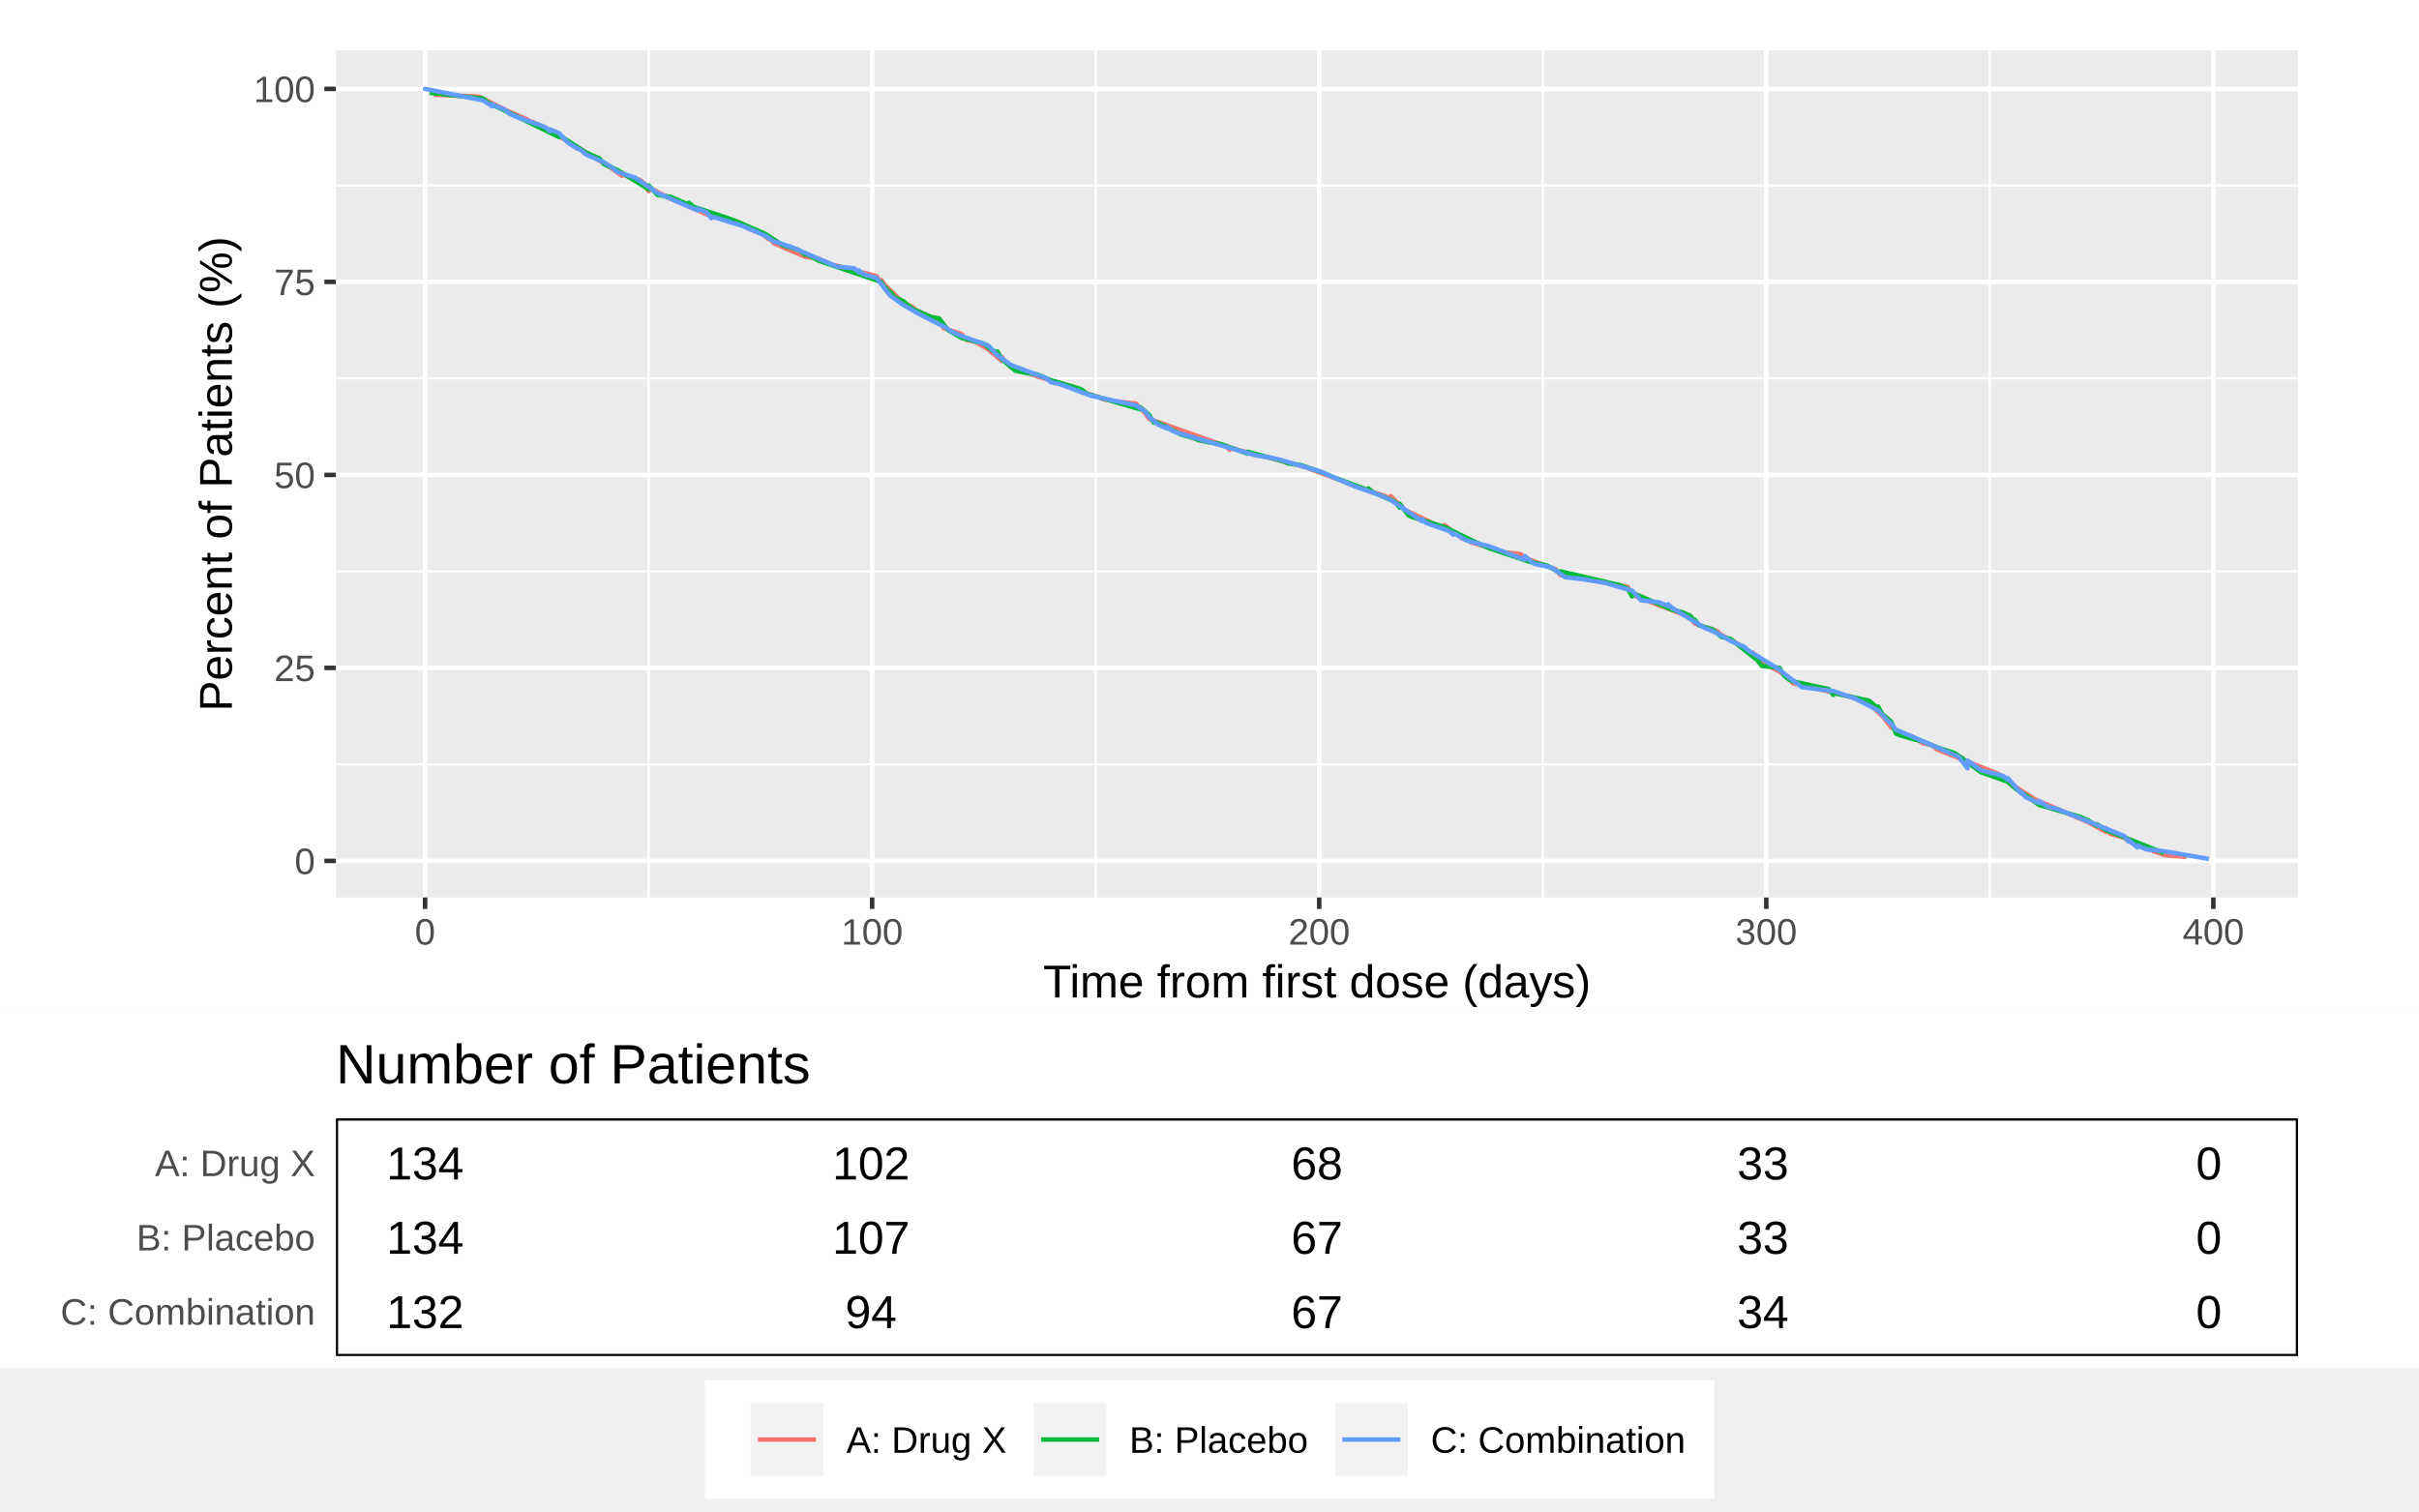
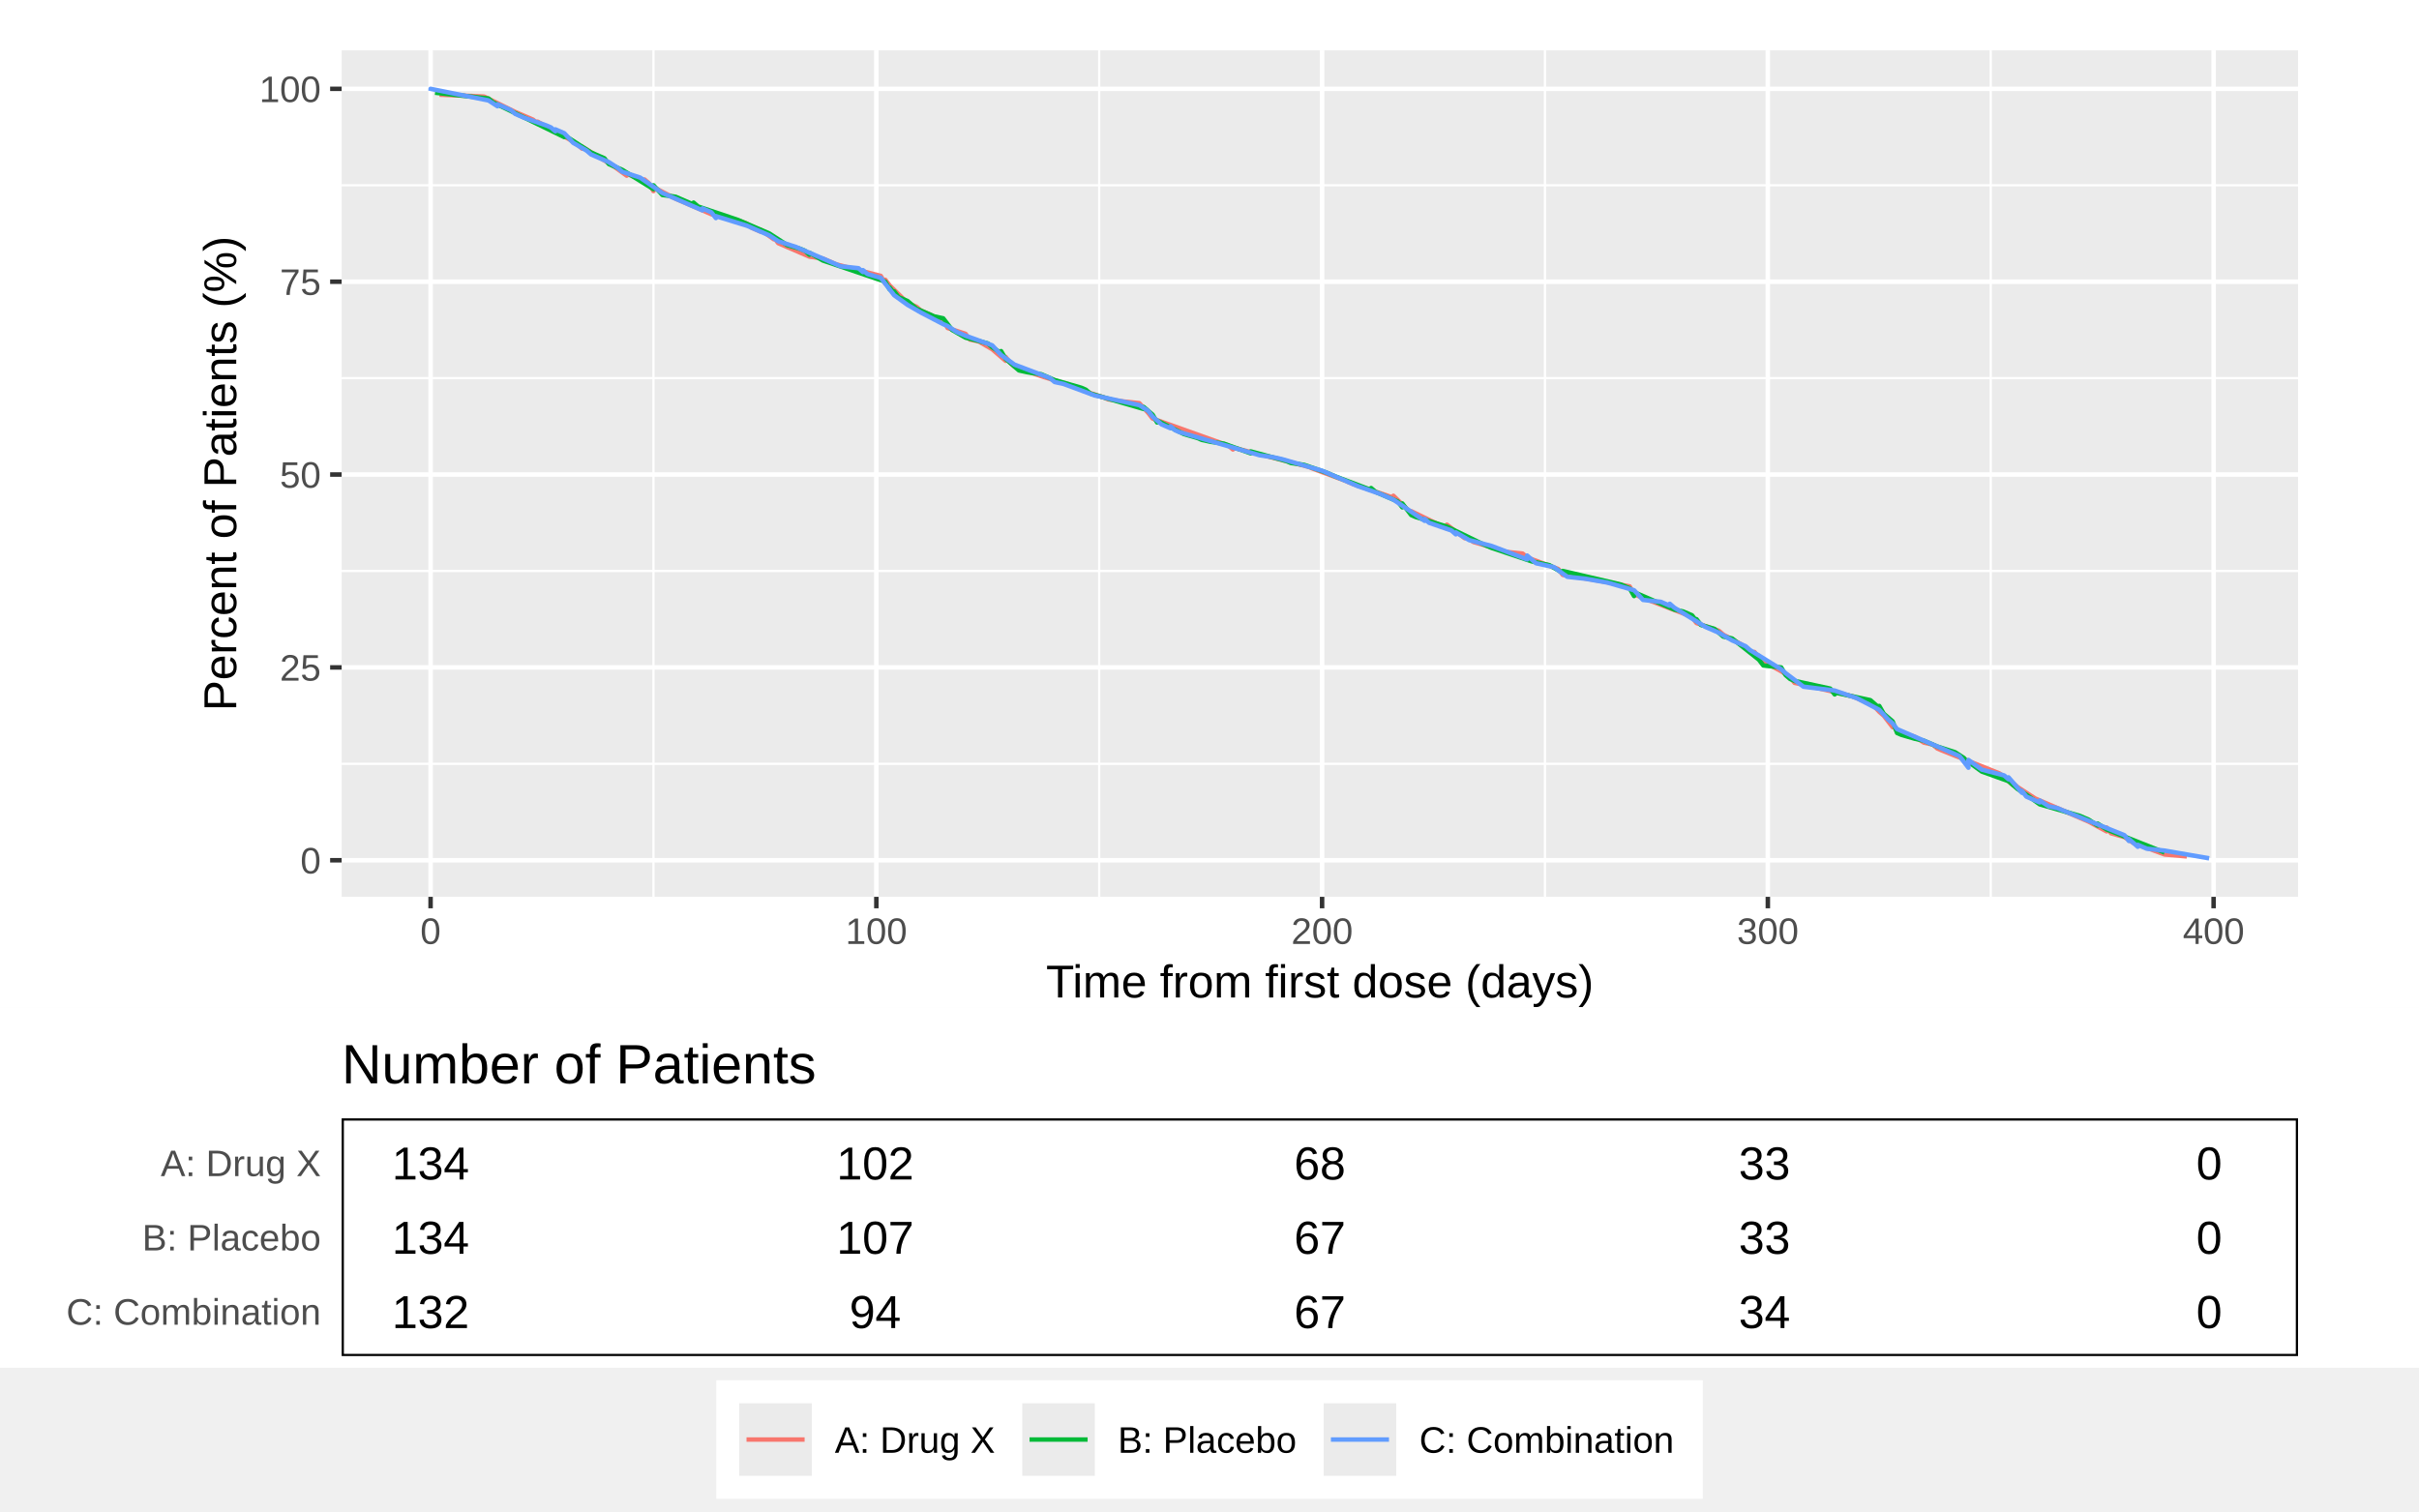
<svg xmlns="http://www.w3.org/2000/svg" class="svglite" width="576.00pt" height="360.00pt" viewBox="0 0 576.00 360.00">
  <defs>
    <style type="text/css">
    .svglite line, .svglite polyline, .svglite polygon, .svglite path, .svglite rect, .svglite circle {
      fill: none;
      stroke: #000000;
      stroke-linecap: round;
      stroke-linejoin: round;
      stroke-miterlimit: 10.00;
    }
    .svglite text {
      white-space: pre;
    }
  </style>
  </defs>
  <rect width="100%" height="100%" style="stroke: none; fill: none;" />
  <defs>
    <clipPath id="cpMC4wMHw1NzYuMDB8MC4wMHwzNjAuMDA=">
      <rect x="0.00" y="0.00" width="576.00" height="360.00" />
    </clipPath>
  </defs>
  <g clip-path="url(#cpMC4wMHw1NzYuMDB8MC4wMHwzNjAuMDA=)">
</g>
  <defs>
    <clipPath id="cpMC4wMHw1NzYuMDB8MC4wMHwyNDAuMDA=">
      <rect x="0.00" y="0.00" width="576.00" height="240.00" />
    </clipPath>
  </defs>
  <g clip-path="url(#cpMC4wMHw1NzYuMDB8MC4wMHwyNDAuMDA=)">
    <rect x="0.00" y="-0" width="576.00" height="240.00" style="stroke-width: 1.07; stroke: #FFFFFF; fill: #FFFFFF;" />
  </g>
  <g clip-path="url(#cpMC4wMHw1NzYuMDB8MC4wMHwzNjAuMDA=)">
</g>
  <defs>
-     <clipPath id="cpNzkuOTh8NTQ3LjIwfDEyLjAwfDIxMy43NQ==">
-       <rect x="79.98" y="12.00" width="467.22" height="201.75" />
+     <clipPath id="cpODEuMzV8NTQ3LjIwfDEyLjAwfDIxMy41OQ==">
+       <rect x="81.35" y="12.00" width="465.85" height="201.59" />
    </clipPath>
  </defs>
-   <g clip-path="url(#cpNzkuOTh8NTQ3LjIwfDEyLjAwfDIxMy43NQ==)">
-     <rect x="79.98" y="12.00" width="467.22" height="201.75" style="stroke-width: 1.07; stroke: none; fill: #EBEBEB;" />
-     <polyline points="79.98,182.06 547.20,182.06 " style="stroke-width: 0.53; stroke: #FFFFFF; stroke-linecap: butt;" />
-     <polyline points="79.98,136.09 547.20,136.09 " style="stroke-width: 0.53; stroke: #FFFFFF; stroke-linecap: butt;" />
-     <polyline points="79.98,90.12 547.20,90.12 " style="stroke-width: 0.53; stroke: #FFFFFF; stroke-linecap: butt;" />
-     <polyline points="79.98,44.15 547.20,44.15 " style="stroke-width: 0.53; stroke: #FFFFFF; stroke-linecap: butt;" />
-     <polyline points="154.45,213.75 154.45,12.00 " style="stroke-width: 0.53; stroke: #FFFFFF; stroke-linecap: butt;" />
-     <polyline points="260.90,213.75 260.90,12.00 " style="stroke-width: 0.53; stroke: #FFFFFF; stroke-linecap: butt;" />
-     <polyline points="367.35,213.75 367.35,12.00 " style="stroke-width: 0.53; stroke: #FFFFFF; stroke-linecap: butt;" />
-     <polyline points="473.80,213.75 473.80,12.00 " style="stroke-width: 0.53; stroke: #FFFFFF; stroke-linecap: butt;" />
-     <polyline points="79.98,205.04 547.20,205.04 " style="stroke-width: 1.07; stroke: #FFFFFF; stroke-linecap: butt;" />
-     <polyline points="79.98,159.07 547.20,159.07 " style="stroke-width: 1.07; stroke: #FFFFFF; stroke-linecap: butt;" />
-     <polyline points="79.98,113.11 547.20,113.11 " style="stroke-width: 1.07; stroke: #FFFFFF; stroke-linecap: butt;" />
-     <polyline points="79.98,67.14 547.20,67.14 " style="stroke-width: 1.07; stroke: #FFFFFF; stroke-linecap: butt;" />
-     <polyline points="79.98,21.17 547.20,21.17 " style="stroke-width: 1.07; stroke: #FFFFFF; stroke-linecap: butt;" />
-     <polyline points="101.22,213.75 101.22,12.00 " style="stroke-width: 1.07; stroke: #FFFFFF; stroke-linecap: butt;" />
-     <polyline points="207.67,213.75 207.67,12.00 " style="stroke-width: 1.07; stroke: #FFFFFF; stroke-linecap: butt;" />
-     <polyline points="314.12,213.75 314.12,12.00 " style="stroke-width: 1.07; stroke: #FFFFFF; stroke-linecap: butt;" />
-     <polyline points="420.58,213.75 420.58,12.00 " style="stroke-width: 1.07; stroke: #FFFFFF; stroke-linecap: butt;" />
-     <polyline points="527.03,213.75 527.03,12.00 " style="stroke-width: 1.07; stroke: #FFFFFF; stroke-linecap: butt;" />
-     <polyline points="103.35,22.55 114.00,23.01 121.45,26.69 125.71,28.53 126.77,29.44 126.77,28.99 134.22,33.12 136.35,34.50 137.41,35.42 137.41,34.96 144.87,39.56 148.06,41.86 148.06,41.40 152.32,43.24 152.32,42.78 153.38,43.69 154.45,45.53 154.45,44.61 159.77,47.37 168.29,51.05 175.74,52.89 176.80,53.35 177.87,54.27 180.00,55.19 180.00,54.73 183.19,57.03 183.19,56.57 184.25,57.94 191.71,61.16 194.90,61.62 197.03,62.54 198.09,63.00 208.74,65.76 209.80,67.60 209.80,66.68 210.87,68.06 215.12,72.19 217.25,73.11 218.32,74.03 220.45,74.95 223.64,76.79 223.64,76.33 224.71,78.17 228.96,79.55 230.03,80.93 232.16,81.39 235.35,83.23 238.54,85.98 238.54,85.07 239.61,86.44 240.67,87.36 241.74,87.82 247.06,89.66 254.51,91.96 257.71,93.34 261.96,94.72 263.03,95.18 266.22,95.64 270.48,96.10 272.61,98.40 273.67,99.78 291.77,106.21 292.83,107.13 292.83,106.67 310.93,111.27 312.00,111.73 319.45,114.48 320.51,114.94 321.58,115.40 331.16,118.62 331.16,118.16 335.41,122.30 335.41,121.84 343.93,125.98 343.93,125.06 348.19,128.28 348.19,127.82 350.32,129.19 356.71,131.03 357.77,131.49 362.03,131.95 363.09,132.87 370.54,135.63 371.61,137.01 380.12,138.39 387.58,139.77 388.64,141.61 390.77,142.53 400.35,146.20 402.48,147.12 403.54,148.50 408.87,150.34 409.93,151.26 414.19,153.56 415.25,154.48 417.38,155.86 417.38,155.40 418.45,156.78 418.45,156.32 419.51,158.15 419.51,157.69 423.77,159.99 425.90,161.37 426.96,162.75 429.09,163.21 440.80,165.97 445.06,167.81 445.06,167.35 447.19,169.65 448.25,170.57 450.38,173.32 450.38,172.86 451.45,174.24 455.70,175.62 457.83,177.00 459.96,177.46 461.03,178.38 462.09,178.84 475.93,184.36 479.12,187.11 479.12,186.65 480.19,187.57 484.45,190.33 491.90,193.55 492.96,194.01 495.09,194.93 497.22,195.85 501.48,198.15 501.48,197.23 502.54,198.61 505.74,199.52 507.87,200.90 515.32,203.66 520.64,204.12 " style="stroke-width: 1.07; stroke: #F8766D; stroke-linecap: butt;" />
-     <polyline points="102.29,22.09 115.06,23.47 116.12,24.39 133.16,32.66 133.16,32.20 135.29,33.58 139.54,36.34 141.67,37.26 142.74,37.72 143.80,39.10 147.00,40.48 154.45,45.07 154.45,44.15 156.58,46.45 159.77,46.91 161.90,47.83 164.03,48.75 164.03,48.29 165.09,49.21 174.67,52.43 182.12,55.65 186.38,58.40 189.58,59.32 190.64,59.78 191.71,60.70 191.71,60.24 194.90,62.08 209.80,67.14 210.87,68.98 210.87,68.52 211.93,69.90 211.93,69.44 213.00,70.82 214.06,71.28 215.12,71.73 217.25,73.57 221.51,75.41 223.64,75.87 225.77,78.63 228.96,80.47 234.29,81.85 235.35,82.77 237.48,84.15 237.48,83.69 238.54,85.53 241.74,88.28 243.87,88.74 247.06,89.20 250.25,90.58 256.64,92.42 257.71,92.88 258.77,93.80 271.54,97.48 271.54,97.02 273.67,98.86 274.74,100.69 274.74,100.23 281.12,103.45 284.32,104.37 285.38,104.83 287.51,105.29 290.71,105.75 297.09,108.05 297.09,107.59 305.61,109.89 306.67,110.35 309.87,110.81 315.19,112.65 317.32,113.57 325.83,116.78 325.83,116.32 326.90,117.24 332.22,119.54 333.29,120.92 333.29,120.46 333.29,120.00 334.35,121.38 335.41,122.76 336.48,123.22 343.93,125.52 352.45,129.65 354.58,130.57 364.16,133.79 368.41,134.71 371.61,136.55 371.61,136.09 385.45,139.31 387.58,140.23 388.64,142.07 388.64,141.15 398.22,145.28 400.35,145.74 402.48,146.66 403.54,148.04 403.54,147.58 404.61,148.96 407.80,149.88 409.93,151.72 412.06,152.18 418.45,157.23 419.51,158.61 423.77,159.07 424.83,160.91 425.90,161.83 426.96,162.29 435.48,164.13 436.54,165.51 436.54,165.05 445.06,166.89 447.19,168.73 447.19,168.27 448.25,170.11 449.32,171.03 450.38,171.94 451.45,174.70 452.51,175.16 455.70,176.08 457.83,176.54 461.03,177.92 465.29,179.30 467.41,180.68 468.48,182.06 468.48,181.60 471.67,183.90 478.06,186.19 480.19,188.03 482.32,189.41 485.51,191.71 495.09,194.47 497.22,195.39 499.35,196.77 499.35,196.31 501.48,197.69 515.32,203.20 " style="stroke-width: 1.07; stroke: #00BA38; stroke-linecap: butt;" />
-     <polyline points="101.22,21.63 101.22,21.17 115.06,23.93 117.19,25.31 117.19,24.85 119.32,25.77 120.38,26.23 121.45,27.15 122.51,27.61 123.58,28.07 128.90,29.90 129.96,30.36 131.03,31.28 131.03,30.82 133.16,31.74 135.29,34.04 138.48,35.88 139.54,36.80 142.74,38.18 143.80,38.64 145.93,40.02 147.00,40.94 151.25,42.32 156.58,45.99 166.16,50.13 166.16,49.67 168.29,50.59 169.35,51.97 169.35,51.51 176.80,53.81 182.12,56.11 184.25,57.48 188.51,58.86 199.16,63.46 203.41,63.92 204.48,64.84 204.48,64.38 205.54,65.30 208.74,66.22 211.93,70.36 215.12,72.65 218.32,74.49 223.64,77.25 224.71,77.71 226.83,79.09 228.96,80.01 235.35,82.31 237.48,84.61 240.67,86.90 249.19,90.12 250.25,91.04 252.38,91.50 259.83,94.26 270.48,96.56 272.61,97.94 273.67,99.32 275.80,101.15 277.93,102.07 277.93,101.61 279.00,102.53 280.06,102.99 283.25,103.91 299.22,108.51 302.41,108.97 304.54,109.43 314.12,112.19 316.25,113.11 318.38,114.03 322.64,115.86 327.96,117.70 331.16,119.08 338.61,124.14 338.61,123.68 339.67,124.60 345.00,126.44 346.06,127.36 346.06,126.90 349.25,128.73 354.58,130.11 363.09,133.33 363.09,132.41 365.22,134.25 369.48,135.17 372.67,137.47 376.93,137.93 382.25,138.85 388.64,140.69 390.77,142.98 395.03,143.44 397.16,144.36 397.16,143.90 398.22,144.82 405.67,149.42 408.87,150.80 412.06,152.64 413.12,153.10 415.25,154.02 416.32,154.94 423.77,159.53 424.83,160.45 429.09,163.67 436.54,164.59 441.87,166.43 447.19,169.19 449.32,171.48 450.38,172.40 451.45,173.78 465.29,179.76 466.35,180.22 468.48,182.98 468.48,182.52 468.48,181.14 471.67,183.44 477.00,184.82 478.06,185.73 478.06,185.28 481.25,188.95 481.25,188.49 482.32,189.87 485.51,191.25 485.51,190.79 487.64,192.17 489.77,192.63 490.83,193.09 505.74,199.07 506.80,200.44 506.80,199.98 508.93,201.82 508.93,201.36 511.06,202.28 515.32,202.74 525.96,204.58 " style="stroke-width: 1.07; stroke: #619CFF; stroke-linecap: butt;" />
+   <g clip-path="url(#cpODEuMzV8NTQ3LjIwfDEyLjAwfDIxMy41OQ==)">
+     <rect x="81.35" y="12.00" width="465.85" height="201.59" style="stroke-width: 1.07; stroke: none; fill: #EBEBEB;" />
+     <polyline points="81.35,181.92 547.20,181.92 " style="stroke-width: 0.53; stroke: #FFFFFF; stroke-linecap: butt;" />
+     <polyline points="81.35,135.99 547.20,135.99 " style="stroke-width: 0.53; stroke: #FFFFFF; stroke-linecap: butt;" />
+     <polyline points="81.35,90.06 547.20,90.06 " style="stroke-width: 0.53; stroke: #FFFFFF; stroke-linecap: butt;" />
+     <polyline points="81.35,44.13 547.20,44.13 " style="stroke-width: 0.53; stroke: #FFFFFF; stroke-linecap: butt;" />
+     <polyline points="155.60,213.59 155.60,12.00 " style="stroke-width: 0.53; stroke: #FFFFFF; stroke-linecap: butt;" />
+     <polyline points="261.74,213.59 261.74,12.00 " style="stroke-width: 0.53; stroke: #FFFFFF; stroke-linecap: butt;" />
+     <polyline points="367.88,213.59 367.88,12.00 " style="stroke-width: 0.53; stroke: #FFFFFF; stroke-linecap: butt;" />
+     <polyline points="474.02,213.59 474.02,12.00 " style="stroke-width: 0.53; stroke: #FFFFFF; stroke-linecap: butt;" />
+     <polyline points="81.35,204.89 547.20,204.89 " style="stroke-width: 1.07; stroke: #FFFFFF; stroke-linecap: butt;" />
+     <polyline points="81.35,158.96 547.20,158.96 " style="stroke-width: 1.07; stroke: #FFFFFF; stroke-linecap: butt;" />
+     <polyline points="81.35,113.02 547.20,113.02 " style="stroke-width: 1.07; stroke: #FFFFFF; stroke-linecap: butt;" />
+     <polyline points="81.35,67.09 547.20,67.09 " style="stroke-width: 1.07; stroke: #FFFFFF; stroke-linecap: butt;" />
+     <polyline points="81.35,21.16 547.20,21.16 " style="stroke-width: 1.07; stroke: #FFFFFF; stroke-linecap: butt;" />
+     <polyline points="102.53,213.59 102.53,12.00 " style="stroke-width: 1.07; stroke: #FFFFFF; stroke-linecap: butt;" />
+     <polyline points="208.67,213.59 208.67,12.00 " style="stroke-width: 1.07; stroke: #FFFFFF; stroke-linecap: butt;" />
+     <polyline points="314.81,213.59 314.81,12.00 " style="stroke-width: 1.07; stroke: #FFFFFF; stroke-linecap: butt;" />
+     <polyline points="420.95,213.59 420.95,12.00 " style="stroke-width: 1.07; stroke: #FFFFFF; stroke-linecap: butt;" />
+     <polyline points="527.09,213.59 527.09,12.00 " style="stroke-width: 1.07; stroke: #FFFFFF; stroke-linecap: butt;" />
+     <polyline points="104.65,22.54 115.26,23.00 122.69,26.67 126.94,28.51 128.00,29.43 128.00,28.97 135.43,33.11 137.55,34.48 138.61,35.40 138.61,34.94 146.04,39.54 149.23,41.83 149.23,41.37 153.47,43.21 153.47,42.75 154.53,43.67 155.60,45.51 155.60,44.59 160.90,47.34 169.39,51.02 176.82,52.86 177.89,53.31 178.95,54.23 181.07,55.15 181.07,54.69 184.25,56.99 184.25,56.53 185.31,57.91 192.74,61.12 195.93,61.58 198.05,62.50 199.11,62.96 209.73,65.72 210.79,67.55 210.79,66.63 211.85,68.01 216.10,72.15 218.22,73.06 219.28,73.98 221.40,74.90 224.59,76.74 224.59,76.28 225.65,78.12 229.89,79.50 230.96,80.87 233.08,81.33 236.26,83.17 239.45,85.93 239.45,85.01 240.51,86.38 241.57,87.30 242.63,87.76 247.94,89.60 255.37,91.90 258.55,93.27 262.80,94.65 263.86,95.11 267.04,95.57 271.29,96.03 273.41,98.33 274.47,99.70 292.52,106.14 293.58,107.05 293.58,106.59 311.62,111.19 312.68,111.65 320.11,114.40 321.17,114.86 322.24,115.32 331.79,118.54 331.79,118.08 336.03,122.21 336.03,121.75 344.53,125.89 344.53,124.97 348.77,128.18 348.77,127.72 350.89,129.10 357.26,130.94 358.32,131.40 362.57,131.86 363.63,132.77 371.06,135.53 372.12,136.91 380.61,138.29 388.04,139.66 389.10,141.50 391.23,142.42 400.78,146.09 402.90,147.01 403.96,148.39 409.27,150.23 410.33,151.15 414.58,153.44 415.64,154.36 417.76,155.74 417.76,155.28 418.82,156.66 418.82,156.20 419.88,158.04 419.88,157.58 424.13,159.87 426.25,161.25 427.31,162.63 429.44,163.09 441.11,165.84 445.36,167.68 445.36,167.22 447.48,169.52 448.54,170.44 450.67,173.19 450.67,172.73 451.73,174.11 455.97,175.49 458.10,176.87 460.22,177.33 461.28,178.25 462.34,178.71 476.14,184.22 479.32,186.97 479.32,186.51 480.38,187.43 484.63,190.19 492.06,193.40 493.12,193.86 495.24,194.78 497.37,195.70 501.61,198.00 501.61,197.08 502.67,198.46 505.86,199.37 507.98,200.75 515.41,203.51 520.72,203.97 " style="stroke-width: 1.07; stroke: #F8766D; stroke-linecap: butt;" />
+     <polyline points="103.59,22.08 116.32,23.46 117.39,24.38 134.37,32.65 134.37,32.19 136.49,33.56 140.74,36.32 142.86,37.24 143.92,37.70 144.98,39.08 148.17,40.45 155.60,45.05 155.60,44.13 157.72,46.43 160.90,46.88 163.03,47.80 165.15,48.72 165.15,48.26 166.21,49.18 175.76,52.40 183.19,55.61 187.44,58.37 190.62,59.29 191.68,59.74 192.74,60.66 192.74,60.20 195.93,62.04 210.79,67.09 211.85,68.93 211.85,68.47 212.91,69.85 212.91,69.39 213.97,70.77 215.03,71.23 216.10,71.69 218.22,73.52 222.46,75.36 224.59,75.82 226.71,78.58 229.89,80.41 235.20,81.79 236.26,82.71 238.38,84.09 238.38,83.63 239.45,85.47 242.63,88.22 244.75,88.68 247.94,89.14 251.12,90.52 257.49,92.36 258.55,92.82 259.61,93.73 272.35,97.41 272.35,96.95 274.47,98.79 275.53,100.62 275.53,100.16 281.90,103.38 285.09,104.30 286.15,104.76 288.27,105.22 291.46,105.68 297.82,107.97 297.82,107.51 306.31,109.81 307.38,110.27 310.56,110.73 315.87,112.57 317.99,113.48 326.48,116.70 326.48,116.24 327.54,117.16 332.85,119.45 333.91,120.83 333.91,120.37 333.91,119.91 334.97,121.29 336.03,122.67 337.10,123.13 344.53,125.43 353.02,129.56 355.14,130.48 364.69,133.69 368.94,134.61 372.12,136.45 372.12,135.99 385.92,139.21 388.04,140.12 389.10,141.96 389.10,141.04 398.66,145.18 400.78,145.64 402.90,146.55 403.96,147.93 403.96,147.47 405.03,148.85 408.21,149.77 410.33,151.61 412.45,152.07 418.82,157.12 419.88,158.50 424.13,158.96 425.19,160.79 426.25,161.71 427.31,162.17 435.81,164.01 436.87,165.39 436.87,164.93 445.36,166.76 447.48,168.60 447.48,168.14 448.54,169.98 449.60,170.90 450.67,171.82 451.73,174.57 452.79,175.03 455.97,175.95 458.10,176.41 461.28,177.79 465.53,179.16 467.65,180.54 468.71,181.92 468.71,181.46 471.89,183.76 478.26,186.05 480.38,187.89 482.51,189.27 485.69,191.57 495.24,194.32 497.37,195.24 499.49,196.62 499.49,196.16 501.61,197.54 515.41,203.05 " style="stroke-width: 1.07; stroke: #00BA38; stroke-linecap: butt;" />
+     <polyline points="102.53,21.62 102.53,21.16 116.32,23.92 118.45,25.30 118.45,24.84 120.57,25.76 121.63,26.22 122.69,27.13 123.75,27.59 124.81,28.05 130.12,29.89 131.18,30.35 132.24,31.27 132.24,30.81 134.37,31.73 136.49,34.02 139.67,35.86 140.74,36.78 143.92,38.16 144.98,38.62 147.10,39.99 148.17,40.91 152.41,42.29 157.72,45.97 167.27,50.10 167.27,49.64 169.39,50.56 170.46,51.94 170.46,51.48 177.89,53.77 183.19,56.07 185.31,57.45 189.56,58.83 200.17,63.42 204.42,63.88 205.48,64.80 205.48,64.34 206.54,65.26 209.73,66.18 212.91,70.31 216.10,72.61 219.28,74.44 224.59,77.20 225.65,77.66 227.77,79.04 229.89,79.95 236.26,82.25 238.38,84.55 241.57,86.84 250.06,90.06 251.12,90.98 253.24,91.44 260.67,94.19 271.29,96.49 273.41,97.87 274.47,99.25 276.60,101.08 278.72,102.00 278.72,101.54 279.78,102.46 280.84,102.92 284.03,103.84 299.95,108.43 303.13,108.89 305.25,109.35 314.81,112.11 316.93,113.02 319.05,113.94 323.30,115.78 328.60,117.62 331.79,119.00 339.22,124.05 339.22,123.59 340.28,124.51 345.59,126.34 346.65,127.26 346.65,126.80 349.83,128.64 355.14,130.02 363.63,133.23 363.63,132.32 365.75,134.15 370.00,135.07 373.18,137.37 377.43,137.83 382.74,138.75 389.10,140.58 391.23,142.88 395.47,143.34 397.60,144.26 397.60,143.80 398.66,144.72 406.09,149.31 409.27,150.69 412.45,152.53 413.52,152.98 415.64,153.90 416.70,154.82 424.13,159.41 425.19,160.33 429.44,163.55 436.87,164.47 442.17,166.30 447.48,169.06 449.60,171.36 450.67,172.28 451.73,173.65 465.53,179.62 466.59,180.08 468.71,182.84 468.71,182.38 468.71,181.00 471.89,183.30 477.20,184.68 478.26,185.60 478.26,185.14 481.45,188.81 481.45,188.35 482.51,189.73 485.69,191.11 485.69,190.65 487.81,192.03 489.94,192.48 491.00,192.94 505.86,198.92 506.92,200.29 506.92,199.83 509.04,201.67 509.04,201.21 511.17,202.13 515.41,202.59 526.03,204.43 " style="stroke-width: 1.07; stroke: #619CFF; stroke-linecap: butt;" />
  </g>
  <g clip-path="url(#cpMC4wMHw1NzYuMDB8MC4wMHwzNjAuMDA=)">
-     <text x="75.05" y="208.19" text-anchor="end" style="font-size: 8.80px;fill: #4D4D4D; font-family: &quot;Arial&quot;;" textLength="4.90px" lengthAdjust="spacingAndGlyphs">0</text>
-     <text x="75.05" y="162.22" text-anchor="end" style="font-size: 8.80px;fill: #4D4D4D; font-family: &quot;Arial&quot;;" textLength="9.79px" lengthAdjust="spacingAndGlyphs">25</text>
-     <text x="75.05" y="116.26" text-anchor="end" style="font-size: 8.80px;fill: #4D4D4D; font-family: &quot;Arial&quot;;" textLength="9.79px" lengthAdjust="spacingAndGlyphs">50</text>
-     <text x="75.05" y="70.29" text-anchor="end" style="font-size: 8.80px;fill: #4D4D4D; font-family: &quot;Arial&quot;;" textLength="9.79px" lengthAdjust="spacingAndGlyphs">75</text>
-     <text x="75.05" y="24.32" text-anchor="end" style="font-size: 8.80px;fill: #4D4D4D; font-family: &quot;Arial&quot;;" textLength="14.69px" lengthAdjust="spacingAndGlyphs">100</text>
-     <polyline points="77.24,205.04 79.98,205.04 " style="stroke-width: 1.07; stroke: #333333; stroke-linecap: butt;" />
-     <polyline points="77.24,159.07 79.98,159.07 " style="stroke-width: 1.07; stroke: #333333; stroke-linecap: butt;" />
-     <polyline points="77.24,113.11 79.98,113.11 " style="stroke-width: 1.07; stroke: #333333; stroke-linecap: butt;" />
-     <polyline points="77.24,67.14 79.98,67.14 " style="stroke-width: 1.07; stroke: #333333; stroke-linecap: butt;" />
-     <polyline points="77.24,21.17 79.98,21.17 " style="stroke-width: 1.07; stroke: #333333; stroke-linecap: butt;" />
-     <polyline points="101.22,216.49 101.22,213.75 " style="stroke-width: 1.07; stroke: #333333; stroke-linecap: butt;" />
-     <polyline points="207.67,216.49 207.67,213.75 " style="stroke-width: 1.07; stroke: #333333; stroke-linecap: butt;" />
-     <polyline points="314.12,216.49 314.12,213.75 " style="stroke-width: 1.07; stroke: #333333; stroke-linecap: butt;" />
-     <polyline points="420.58,216.49 420.58,213.75 " style="stroke-width: 1.07; stroke: #333333; stroke-linecap: butt;" />
-     <polyline points="527.03,216.49 527.03,213.75 " style="stroke-width: 1.07; stroke: #333333; stroke-linecap: butt;" />
-     <text x="101.22" y="224.98" text-anchor="middle" style="font-size: 8.80px;fill: #4D4D4D; font-family: &quot;Arial&quot;;" textLength="4.90px" lengthAdjust="spacingAndGlyphs">0</text>
-     <text x="207.67" y="224.98" text-anchor="middle" style="font-size: 8.80px;fill: #4D4D4D; font-family: &quot;Arial&quot;;" textLength="14.69px" lengthAdjust="spacingAndGlyphs">100</text>
-     <text x="314.12" y="224.98" text-anchor="middle" style="font-size: 8.80px;fill: #4D4D4D; font-family: &quot;Arial&quot;;" textLength="14.69px" lengthAdjust="spacingAndGlyphs">200</text>
-     <text x="420.58" y="224.98" text-anchor="middle" style="font-size: 8.80px;fill: #4D4D4D; font-family: &quot;Arial&quot;;" textLength="14.69px" lengthAdjust="spacingAndGlyphs">300</text>
-     <text x="527.03" y="224.98" text-anchor="middle" style="font-size: 8.80px;fill: #4D4D4D; font-family: &quot;Arial&quot;;" textLength="14.69px" lengthAdjust="spacingAndGlyphs">400</text>
-     <text x="313.59" y="237.58" text-anchor="middle" style="font-size: 11.00px; font-family: &quot;Arial&quot;;" textLength="130.44px" lengthAdjust="spacingAndGlyphs">Time from first dose (days)</text>
-     <text transform="translate(55.21,112.88) rotate(-90)" text-anchor="middle" style="font-size: 11.00px; font-family: &quot;Arial&quot;;" textLength="113.16px" lengthAdjust="spacingAndGlyphs">Percent of Patients (%)</text>
+     <text x="76.42" y="208.04" text-anchor="end" style="font-size: 8.80px;fill: #4D4D4D; font-family: &quot;Arial&quot;;" textLength="4.90px" lengthAdjust="spacingAndGlyphs">0</text>
+     <text x="76.42" y="162.11" text-anchor="end" style="font-size: 8.80px;fill: #4D4D4D; font-family: &quot;Arial&quot;;" textLength="9.79px" lengthAdjust="spacingAndGlyphs">25</text>
+     <text x="76.42" y="116.17" text-anchor="end" style="font-size: 8.80px;fill: #4D4D4D; font-family: &quot;Arial&quot;;" textLength="9.79px" lengthAdjust="spacingAndGlyphs">50</text>
+     <text x="76.42" y="70.24" text-anchor="end" style="font-size: 8.80px;fill: #4D4D4D; font-family: &quot;Arial&quot;;" textLength="9.79px" lengthAdjust="spacingAndGlyphs">75</text>
+     <text x="76.42" y="24.31" text-anchor="end" style="font-size: 8.80px;fill: #4D4D4D; font-family: &quot;Arial&quot;;" textLength="14.69px" lengthAdjust="spacingAndGlyphs">100</text>
+     <polyline points="78.61,204.89 81.35,204.89 " style="stroke-width: 1.07; stroke: #333333; stroke-linecap: butt;" />
+     <polyline points="78.61,158.96 81.35,158.96 " style="stroke-width: 1.07; stroke: #333333; stroke-linecap: butt;" />
+     <polyline points="78.61,113.02 81.35,113.02 " style="stroke-width: 1.07; stroke: #333333; stroke-linecap: butt;" />
+     <polyline points="78.61,67.09 81.35,67.09 " style="stroke-width: 1.07; stroke: #333333; stroke-linecap: butt;" />
+     <polyline points="78.61,21.16 81.35,21.16 " style="stroke-width: 1.07; stroke: #333333; stroke-linecap: butt;" />
+     <polyline points="102.53,216.33 102.53,213.59 " style="stroke-width: 1.07; stroke: #333333; stroke-linecap: butt;" />
+     <polyline points="208.67,216.33 208.67,213.59 " style="stroke-width: 1.07; stroke: #333333; stroke-linecap: butt;" />
+     <polyline points="314.81,216.33 314.81,213.59 " style="stroke-width: 1.07; stroke: #333333; stroke-linecap: butt;" />
+     <polyline points="420.95,216.33 420.95,213.59 " style="stroke-width: 1.07; stroke: #333333; stroke-linecap: butt;" />
+     <polyline points="527.09,216.33 527.09,213.59 " style="stroke-width: 1.07; stroke: #333333; stroke-linecap: butt;" />
+     <text x="102.53" y="224.82" text-anchor="middle" style="font-size: 8.80px;fill: #4D4D4D; font-family: &quot;Arial&quot;;" textLength="4.90px" lengthAdjust="spacingAndGlyphs">0</text>
+     <text x="208.67" y="224.82" text-anchor="middle" style="font-size: 8.80px;fill: #4D4D4D; font-family: &quot;Arial&quot;;" textLength="14.69px" lengthAdjust="spacingAndGlyphs">100</text>
+     <text x="314.81" y="224.82" text-anchor="middle" style="font-size: 8.80px;fill: #4D4D4D; font-family: &quot;Arial&quot;;" textLength="14.69px" lengthAdjust="spacingAndGlyphs">200</text>
+     <text x="420.95" y="224.82" text-anchor="middle" style="font-size: 8.80px;fill: #4D4D4D; font-family: &quot;Arial&quot;;" textLength="14.69px" lengthAdjust="spacingAndGlyphs">300</text>
+     <text x="527.09" y="224.82" text-anchor="middle" style="font-size: 8.80px;fill: #4D4D4D; font-family: &quot;Arial&quot;;" textLength="14.69px" lengthAdjust="spacingAndGlyphs">400</text>
+     <text x="314.28" y="237.58" text-anchor="middle" style="font-size: 11.00px; font-family: &quot;Arial&quot;;" textLength="130.44px" lengthAdjust="spacingAndGlyphs">Time from first dose (days)</text>
+     <text transform="translate(56.25,112.79) rotate(-90)" text-anchor="middle" style="font-size: 11.00px; font-family: &quot;Arial&quot;;" textLength="113.16px" lengthAdjust="spacingAndGlyphs">Percent of Patients (%)</text>
  </g>
  <defs>
    <clipPath id="cpMC4wMHw1NzYuMDB8MjQwLjAwfDMyNS43MQ==">
      <rect x="0.00" y="240.00" width="576.00" height="85.71" />
    </clipPath>
  </defs>
  <g clip-path="url(#cpMC4wMHw1NzYuMDB8MjQwLjAwfDMyNS43MQ==)">
-     <rect x="0.00" y="240.00" width="576.00" height="85.71" style="stroke-width: 1.07; stroke: #FFFFFF; fill: #FFFFFF;" />
+     <rect x="-0" y="240.00" width="576.00" height="85.71" style="stroke-width: 1.07; stroke: #FFFFFF; fill: #FFFFFF;" />
  </g>
  <g clip-path="url(#cpMC4wMHw1NzYuMDB8MC4wMHwzNjAuMDA=)">
</g>
  <defs>
-     <clipPath id="cpNzkuOTh8NTQ3LjIwfDI2Ni4zNnwzMjIuOTc=">
-       <rect x="79.98" y="266.36" width="467.22" height="56.62" />
+     <clipPath id="cpODEuMzV8NTQ3LjIwfDI2Ni4zNnwzMjIuOTc=">
+       <rect x="81.35" y="266.36" width="465.85" height="56.62" />
    </clipPath>
  </defs>
-   <g clip-path="url(#cpNzkuOTh8NTQ3LjIwfDI2Ni4zNnwzMjIuOTc=)">
-     <polyline points="154.31,322.97 154.31,266.36 " style="stroke-width: 0.53; stroke: #FFFFFF; stroke-linecap: butt;" />
-     <polyline points="260.50,322.97 260.50,266.36 " style="stroke-width: 0.53; stroke: #FFFFFF; stroke-linecap: butt;" />
-     <polyline points="366.68,322.97 366.68,266.36 " style="stroke-width: 0.53; stroke: #FFFFFF; stroke-linecap: butt;" />
-     <polyline points="472.87,322.97 472.87,266.36 " style="stroke-width: 0.53; stroke: #FFFFFF; stroke-linecap: butt;" />
-     <polyline points="79.98,312.36 547.20,312.36 " style="stroke-width: 1.07; stroke: #FFFFFF; stroke-linecap: butt;" />
-     <polyline points="79.98,294.67 547.20,294.67 " style="stroke-width: 1.07; stroke: #FFFFFF; stroke-linecap: butt;" />
-     <polyline points="79.98,276.97 547.20,276.97 " style="stroke-width: 1.07; stroke: #FFFFFF; stroke-linecap: butt;" />
-     <polyline points="101.22,322.97 101.22,266.36 " style="stroke-width: 1.07; stroke: #FFFFFF; stroke-linecap: butt;" />
-     <polyline points="207.41,322.97 207.41,266.36 " style="stroke-width: 1.07; stroke: #FFFFFF; stroke-linecap: butt;" />
-     <polyline points="313.59,322.97 313.59,266.36 " style="stroke-width: 1.07; stroke: #FFFFFF; stroke-linecap: butt;" />
-     <polyline points="419.78,322.97 419.78,266.36 " style="stroke-width: 1.07; stroke: #FFFFFF; stroke-linecap: butt;" />
-     <polyline points="525.96,322.97 525.96,266.36 " style="stroke-width: 1.07; stroke: #FFFFFF; stroke-linecap: butt;" />
-     <text x="101.22" y="316.31" text-anchor="middle" style="font-size: 11.04px; font-family: &quot;Arial&quot;;" textLength="18.40px" lengthAdjust="spacingAndGlyphs">132</text>
-     <text x="207.41" y="316.31" text-anchor="middle" style="font-size: 11.04px; font-family: &quot;Arial&quot;;" textLength="12.27px" lengthAdjust="spacingAndGlyphs">94</text>
-     <text x="313.59" y="316.31" text-anchor="middle" style="font-size: 11.04px; font-family: &quot;Arial&quot;;" textLength="12.27px" lengthAdjust="spacingAndGlyphs">67</text>
-     <text x="419.78" y="316.31" text-anchor="middle" style="font-size: 11.04px; font-family: &quot;Arial&quot;;" textLength="12.27px" lengthAdjust="spacingAndGlyphs">34</text>
-     <text x="525.96" y="316.31" text-anchor="middle" style="font-size: 11.04px; font-family: &quot;Arial&quot;;" textLength="6.13px" lengthAdjust="spacingAndGlyphs">0</text>
-     <text x="101.22" y="298.62" text-anchor="middle" style="font-size: 11.04px; font-family: &quot;Arial&quot;;" textLength="18.40px" lengthAdjust="spacingAndGlyphs">134</text>
-     <text x="207.41" y="298.62" text-anchor="middle" style="font-size: 11.04px; font-family: &quot;Arial&quot;;" textLength="18.40px" lengthAdjust="spacingAndGlyphs">107</text>
-     <text x="313.59" y="298.62" text-anchor="middle" style="font-size: 11.04px; font-family: &quot;Arial&quot;;" textLength="12.27px" lengthAdjust="spacingAndGlyphs">67</text>
-     <text x="419.78" y="298.62" text-anchor="middle" style="font-size: 11.04px; font-family: &quot;Arial&quot;;" textLength="12.27px" lengthAdjust="spacingAndGlyphs">33</text>
-     <text x="525.96" y="298.62" text-anchor="middle" style="font-size: 11.04px; font-family: &quot;Arial&quot;;" textLength="6.13px" lengthAdjust="spacingAndGlyphs">0</text>
-     <text x="101.22" y="280.92" text-anchor="middle" style="font-size: 11.04px; font-family: &quot;Arial&quot;;" textLength="18.40px" lengthAdjust="spacingAndGlyphs">134</text>
-     <text x="207.41" y="280.92" text-anchor="middle" style="font-size: 11.04px; font-family: &quot;Arial&quot;;" textLength="18.40px" lengthAdjust="spacingAndGlyphs">102</text>
-     <text x="313.59" y="280.92" text-anchor="middle" style="font-size: 11.04px; font-family: &quot;Arial&quot;;" textLength="12.27px" lengthAdjust="spacingAndGlyphs">68</text>
-     <text x="419.78" y="280.92" text-anchor="middle" style="font-size: 11.04px; font-family: &quot;Arial&quot;;" textLength="12.27px" lengthAdjust="spacingAndGlyphs">33</text>
-     <text x="525.96" y="280.92" text-anchor="middle" style="font-size: 11.04px; font-family: &quot;Arial&quot;;" textLength="6.13px" lengthAdjust="spacingAndGlyphs">0</text>
-     <rect x="79.98" y="266.36" width="467.22" height="56.62" style="stroke-width: 1.07;" />
+   <g clip-path="url(#cpODEuMzV8NTQ3LjIwfDI2Ni4zNnwzMjIuOTc=)">
+     <polyline points="155.46,322.97 155.46,266.36 " style="stroke-width: 0.53; stroke: #FFFFFF; stroke-linecap: butt;" />
+     <polyline points="261.34,322.97 261.34,266.36 " style="stroke-width: 0.53; stroke: #FFFFFF; stroke-linecap: butt;" />
+     <polyline points="367.21,322.97 367.21,266.36 " style="stroke-width: 0.53; stroke: #FFFFFF; stroke-linecap: butt;" />
+     <polyline points="473.09,322.97 473.09,266.36 " style="stroke-width: 0.53; stroke: #FFFFFF; stroke-linecap: butt;" />
+     <polyline points="81.35,312.36 547.20,312.36 " style="stroke-width: 1.07; stroke: #FFFFFF; stroke-linecap: butt;" />
+     <polyline points="81.35,294.67 547.20,294.67 " style="stroke-width: 1.07; stroke: #FFFFFF; stroke-linecap: butt;" />
+     <polyline points="81.35,276.97 547.20,276.97 " style="stroke-width: 1.07; stroke: #FFFFFF; stroke-linecap: butt;" />
+     <polyline points="102.53,322.97 102.53,266.36 " style="stroke-width: 1.07; stroke: #FFFFFF; stroke-linecap: butt;" />
+     <polyline points="208.40,322.97 208.40,266.36 " style="stroke-width: 1.07; stroke: #FFFFFF; stroke-linecap: butt;" />
+     <polyline points="314.28,322.97 314.28,266.36 " style="stroke-width: 1.07; stroke: #FFFFFF; stroke-linecap: butt;" />
+     <polyline points="420.15,322.97 420.15,266.36 " style="stroke-width: 1.07; stroke: #FFFFFF; stroke-linecap: butt;" />
+     <polyline points="526.03,322.97 526.03,266.36 " style="stroke-width: 1.07; stroke: #FFFFFF; stroke-linecap: butt;" />
+     <text x="102.53" y="316.31" text-anchor="middle" style="font-size: 11.04px; font-family: &quot;Arial&quot;;" textLength="18.40px" lengthAdjust="spacingAndGlyphs">132</text>
+     <text x="208.40" y="316.31" text-anchor="middle" style="font-size: 11.04px; font-family: &quot;Arial&quot;;" textLength="12.27px" lengthAdjust="spacingAndGlyphs">94</text>
+     <text x="314.28" y="316.31" text-anchor="middle" style="font-size: 11.04px; font-family: &quot;Arial&quot;;" textLength="12.27px" lengthAdjust="spacingAndGlyphs">67</text>
+     <text x="420.15" y="316.31" text-anchor="middle" style="font-size: 11.04px; font-family: &quot;Arial&quot;;" textLength="12.27px" lengthAdjust="spacingAndGlyphs">34</text>
+     <text x="526.03" y="316.31" text-anchor="middle" style="font-size: 11.04px; font-family: &quot;Arial&quot;;" textLength="6.13px" lengthAdjust="spacingAndGlyphs">0</text>
+     <text x="102.53" y="298.62" text-anchor="middle" style="font-size: 11.04px; font-family: &quot;Arial&quot;;" textLength="18.40px" lengthAdjust="spacingAndGlyphs">134</text>
+     <text x="208.40" y="298.62" text-anchor="middle" style="font-size: 11.04px; font-family: &quot;Arial&quot;;" textLength="18.40px" lengthAdjust="spacingAndGlyphs">107</text>
+     <text x="314.28" y="298.62" text-anchor="middle" style="font-size: 11.04px; font-family: &quot;Arial&quot;;" textLength="12.27px" lengthAdjust="spacingAndGlyphs">67</text>
+     <text x="420.15" y="298.62" text-anchor="middle" style="font-size: 11.04px; font-family: &quot;Arial&quot;;" textLength="12.27px" lengthAdjust="spacingAndGlyphs">33</text>
+     <text x="526.03" y="298.62" text-anchor="middle" style="font-size: 11.04px; font-family: &quot;Arial&quot;;" textLength="6.13px" lengthAdjust="spacingAndGlyphs">0</text>
+     <text x="102.53" y="280.92" text-anchor="middle" style="font-size: 11.04px; font-family: &quot;Arial&quot;;" textLength="18.40px" lengthAdjust="spacingAndGlyphs">134</text>
+     <text x="208.40" y="280.92" text-anchor="middle" style="font-size: 11.04px; font-family: &quot;Arial&quot;;" textLength="18.40px" lengthAdjust="spacingAndGlyphs">102</text>
+     <text x="314.28" y="280.92" text-anchor="middle" style="font-size: 11.04px; font-family: &quot;Arial&quot;;" textLength="12.27px" lengthAdjust="spacingAndGlyphs">68</text>
+     <text x="420.15" y="280.92" text-anchor="middle" style="font-size: 11.04px; font-family: &quot;Arial&quot;;" textLength="12.27px" lengthAdjust="spacingAndGlyphs">33</text>
+     <text x="526.03" y="280.92" text-anchor="middle" style="font-size: 11.04px; font-family: &quot;Arial&quot;;" textLength="6.13px" lengthAdjust="spacingAndGlyphs">0</text>
+     <rect x="81.35" y="266.36" width="465.85" height="56.62" style="stroke-width: 1.07;" />
  </g>
  <g clip-path="url(#cpMC4wMHw1NzYuMDB8MC4wMHwzNjAuMDA=)">
-     <text x="75.05" y="315.51" text-anchor="end" style="font-size: 8.80px;fill: #4D4D4D; font-family: &quot;Arial&quot;;" textLength="60.65px" lengthAdjust="spacingAndGlyphs">C: Combination</text>
-     <text x="75.05" y="297.82" text-anchor="end" style="font-size: 8.80px;fill: #4D4D4D; font-family: &quot;Arial&quot;;" textLength="42.57px" lengthAdjust="spacingAndGlyphs">B: Placebo</text>
-     <text x="75.05" y="280.12" text-anchor="end" style="font-size: 8.80px;fill: #4D4D4D; font-family: &quot;Arial&quot;;" textLength="38.15px" lengthAdjust="spacingAndGlyphs">A: Drug X</text>
-     <text x="79.98" y="258.02" style="font-size: 13.20px; font-family: &quot;Arial&quot;;" textLength="112.91px" lengthAdjust="spacingAndGlyphs">Number of Patients</text>
-     <rect x="167.82" y="328.74" width="240.37" height="28.24" style="stroke-width: 1.07; stroke: none; fill: #FFFFFF;" />
-     <rect x="178.77" y="334.22" width="17.28" height="17.28" style="stroke-width: 1.07; stroke: none; fill: #F2F2F2;" />
-     <line x1="180.50" y1="342.86" x2="194.33" y2="342.86" style="stroke-width: 1.07; stroke: #F8766D; stroke-linecap: butt;" />
-     <rect x="246.16" y="334.22" width="17.28" height="17.28" style="stroke-width: 1.07; stroke: none; fill: #F2F2F2;" />
-     <line x1="247.89" y1="342.86" x2="261.72" y2="342.86" style="stroke-width: 1.07; stroke: #00BA38; stroke-linecap: butt;" />
-     <rect x="317.93" y="334.22" width="17.28" height="17.28" style="stroke-width: 1.07; stroke: none; fill: #F2F2F2;" />
-     <line x1="319.65" y1="342.86" x2="333.48" y2="342.86" style="stroke-width: 1.07; stroke: #619CFF; stroke-linecap: butt;" />
-     <text x="201.53" y="346.01" style="font-size: 8.80px; font-family: &quot;Arial&quot;;" textLength="38.15px" lengthAdjust="spacingAndGlyphs">A: Drug X</text>
-     <text x="268.92" y="346.01" style="font-size: 8.80px; font-family: &quot;Arial&quot;;" textLength="42.57px" lengthAdjust="spacingAndGlyphs">B: Placebo</text>
-     <text x="340.69" y="346.01" style="font-size: 8.80px; font-family: &quot;Arial&quot;;" textLength="60.65px" lengthAdjust="spacingAndGlyphs">C: Combination</text>
+     <text x="76.42" y="315.51" text-anchor="end" style="font-size: 8.80px;fill: #4D4D4D; font-family: &quot;Arial&quot;;" textLength="60.65px" lengthAdjust="spacingAndGlyphs">C: Combination</text>
+     <text x="76.42" y="297.82" text-anchor="end" style="font-size: 8.80px;fill: #4D4D4D; font-family: &quot;Arial&quot;;" textLength="42.57px" lengthAdjust="spacingAndGlyphs">B: Placebo</text>
+     <text x="76.42" y="280.12" text-anchor="end" style="font-size: 8.80px;fill: #4D4D4D; font-family: &quot;Arial&quot;;" textLength="38.15px" lengthAdjust="spacingAndGlyphs">A: Drug X</text>
+     <text x="81.35" y="258.02" style="font-size: 13.20px; font-family: &quot;Arial&quot;;" textLength="112.91px" lengthAdjust="spacingAndGlyphs">Number of Patients</text>
+     <rect x="170.56" y="328.74" width="234.89" height="28.24" style="stroke-width: 1.07; stroke: none; fill: #FFFFFF;" />
+     <rect x="176.03" y="334.22" width="17.28" height="17.28" style="stroke-width: 1.07; stroke: none; fill: #EBEBEB;" />
+     <line x1="177.76" y1="342.86" x2="191.59" y2="342.86" style="stroke-width: 1.07; stroke: #F8766D; stroke-linecap: butt;" />
+     <rect x="243.42" y="334.22" width="17.28" height="17.28" style="stroke-width: 1.07; stroke: none; fill: #EBEBEB;" />
+     <line x1="245.15" y1="342.86" x2="258.98" y2="342.86" style="stroke-width: 1.07; stroke: #00BA38; stroke-linecap: butt;" />
+     <rect x="315.19" y="334.22" width="17.28" height="17.28" style="stroke-width: 1.07; stroke: none; fill: #EBEBEB;" />
+     <line x1="316.91" y1="342.86" x2="330.74" y2="342.86" style="stroke-width: 1.07; stroke: #619CFF; stroke-linecap: butt;" />
+     <text x="198.79" y="346.01" style="font-size: 8.80px; font-family: &quot;Arial&quot;;" textLength="38.15px" lengthAdjust="spacingAndGlyphs">A: Drug X</text>
+     <text x="266.18" y="346.01" style="font-size: 8.80px; font-family: &quot;Arial&quot;;" textLength="42.57px" lengthAdjust="spacingAndGlyphs">B: Placebo</text>
+     <text x="337.95" y="346.01" style="font-size: 8.80px; font-family: &quot;Arial&quot;;" textLength="60.65px" lengthAdjust="spacingAndGlyphs">C: Combination</text>
  </g>
</svg>
